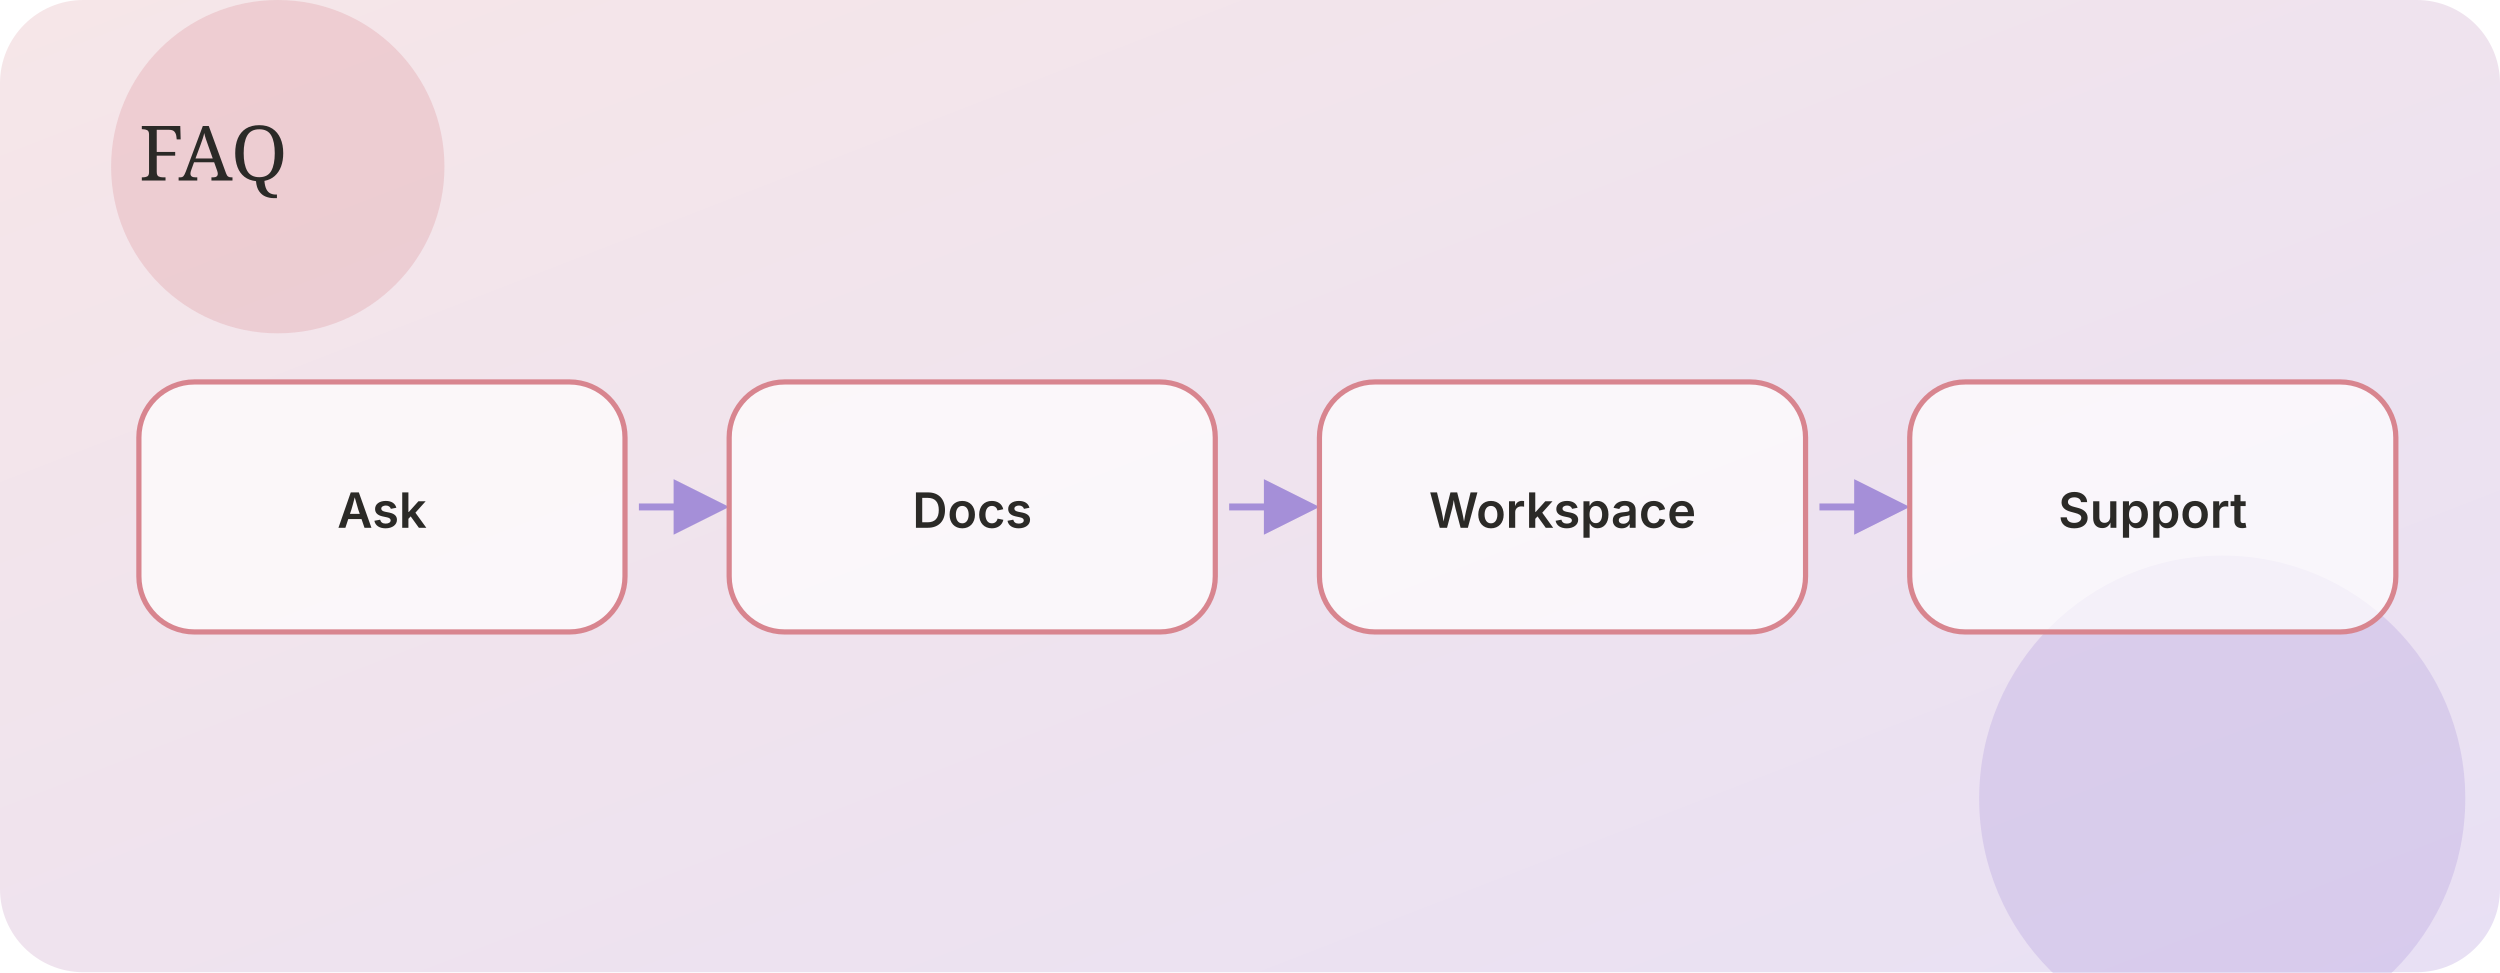
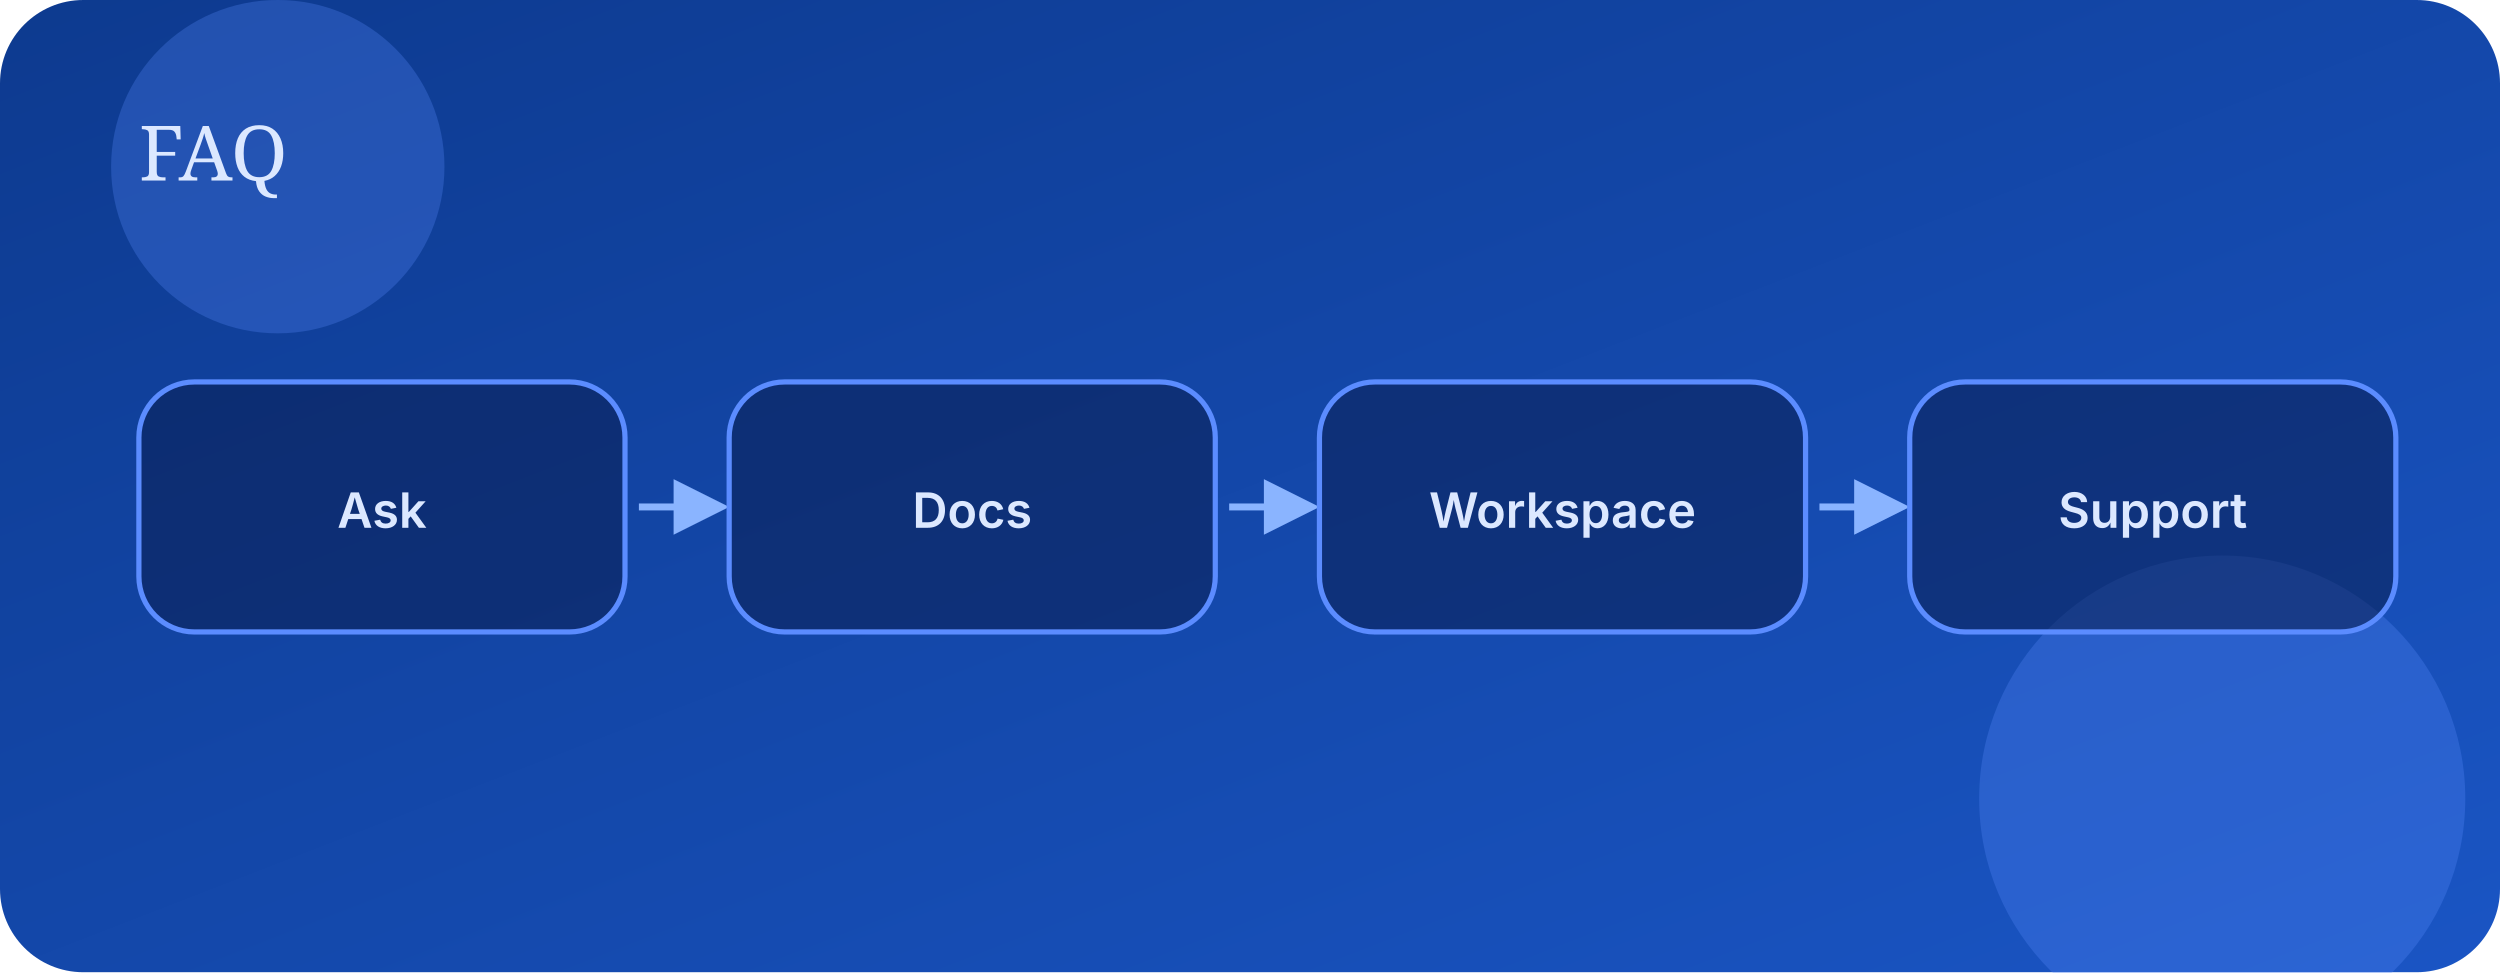
<svg xmlns="http://www.w3.org/2000/svg" viewBox="0 0 720 280" width="720" height="280">
  <defs>
    <linearGradient id="g" x1="0" y1="0" x2="1" y2="1">
-       <stop offset="0" stop-color="#f6e6e8" />
-       <stop offset="1" stop-color="#e8e0f4" />
+       <stop offset="0" stop-color="#0d3a8f" />
+       <stop offset="1" stop-color="#1a55c4" />
    </linearGradient>
    <marker id="arr" markerWidth="8" markerHeight="8" refX="6" refY="4" orient="auto">
-       <path d="M0 0 L8 4 L0 8 z" fill="#a58fd8" />
+       <path d="M0 0 L8 4 L0 8 z" fill="#8ab4ff" />
    </marker>
  </defs>
  <rect width="720" height="280" rx="24" fill="url(#g)" />
-   <circle cx="80" cy="48" r="48" fill="rgba(216,133,143,0.25)" />
-   <circle cx="640" cy="230" r="70" fill="rgba(165,143,216,0.25)" />
-   <text x="40" y="52" font-family="Georgia, serif" font-size="22" fill="#2b2a27">FAQ</text>
-   <rect x="40" y="110" width="140" height="72" rx="16" fill="rgba(255,255,255,0.7)" stroke="#d8858f" stroke-width="1.5" />
-   <text x="110" y="152" text-anchor="middle" font-family="Inter, sans-serif" font-size="14" font-weight="600" fill="#2b2a27">Ask</text>
-   <path d="M184 146 H206" stroke="#a58fd8" stroke-width="2" marker-end="url(#arr)" />
-   <rect x="210" y="110" width="140" height="72" rx="16" fill="rgba(255,255,255,0.7)" stroke="#d8858f" stroke-width="1.5" />
-   <text x="280" y="152" text-anchor="middle" font-family="Inter, sans-serif" font-size="14" font-weight="600" fill="#2b2a27">Docs</text>
-   <path d="M354 146 H376" stroke="#a58fd8" stroke-width="2" marker-end="url(#arr)" />
-   <rect x="380" y="110" width="140" height="72" rx="16" fill="rgba(255,255,255,0.7)" stroke="#d8858f" stroke-width="1.5" />
-   <text x="450" y="152" text-anchor="middle" font-family="Inter, sans-serif" font-size="14" font-weight="600" fill="#2b2a27">Workspace</text>
-   <path d="M524 146 H546" stroke="#a58fd8" stroke-width="2" marker-end="url(#arr)" />
-   <rect x="550" y="110" width="140" height="72" rx="16" fill="rgba(255,255,255,0.7)" stroke="#d8858f" stroke-width="1.5" />
-   <text x="620" y="152" text-anchor="middle" font-family="Inter, sans-serif" font-size="14" font-weight="600" fill="#2b2a27">Support</text>
+   <circle cx="80" cy="48" r="48" fill="rgba(91,140,255,0.28)" />
+   <circle cx="640" cy="230" r="70" fill="rgba(91,140,255,0.28)" />
+   <text x="40" y="52" font-family="Georgia, serif" font-size="22" fill="#dce8ff">FAQ</text>
+   <rect x="40" y="110" width="140" height="72" rx="16" fill="rgba(10,30,80,0.55)" stroke="#5b8cff" stroke-width="1.5" />
+   <text x="110" y="152" text-anchor="middle" font-family="Inter, sans-serif" font-size="14" font-weight="600" fill="#dce8ff">Ask</text>
+   <path d="M184 146 H206" stroke="#8ab4ff" stroke-width="2" marker-end="url(#arr)" />
+   <rect x="210" y="110" width="140" height="72" rx="16" fill="rgba(10,30,80,0.55)" stroke="#5b8cff" stroke-width="1.5" />
+   <text x="280" y="152" text-anchor="middle" font-family="Inter, sans-serif" font-size="14" font-weight="600" fill="#dce8ff">Docs</text>
+   <path d="M354 146 H376" stroke="#8ab4ff" stroke-width="2" marker-end="url(#arr)" />
+   <rect x="380" y="110" width="140" height="72" rx="16" fill="rgba(10,30,80,0.55)" stroke="#5b8cff" stroke-width="1.5" />
+   <text x="450" y="152" text-anchor="middle" font-family="Inter, sans-serif" font-size="14" font-weight="600" fill="#dce8ff">Workspace</text>
+   <path d="M524 146 H546" stroke="#8ab4ff" stroke-width="2" marker-end="url(#arr)" />
+   <rect x="550" y="110" width="140" height="72" rx="16" fill="rgba(10,30,80,0.55)" stroke="#5b8cff" stroke-width="1.5" />
+   <text x="620" y="152" text-anchor="middle" font-family="Inter, sans-serif" font-size="14" font-weight="600" fill="#dce8ff">Support</text>
</svg>
